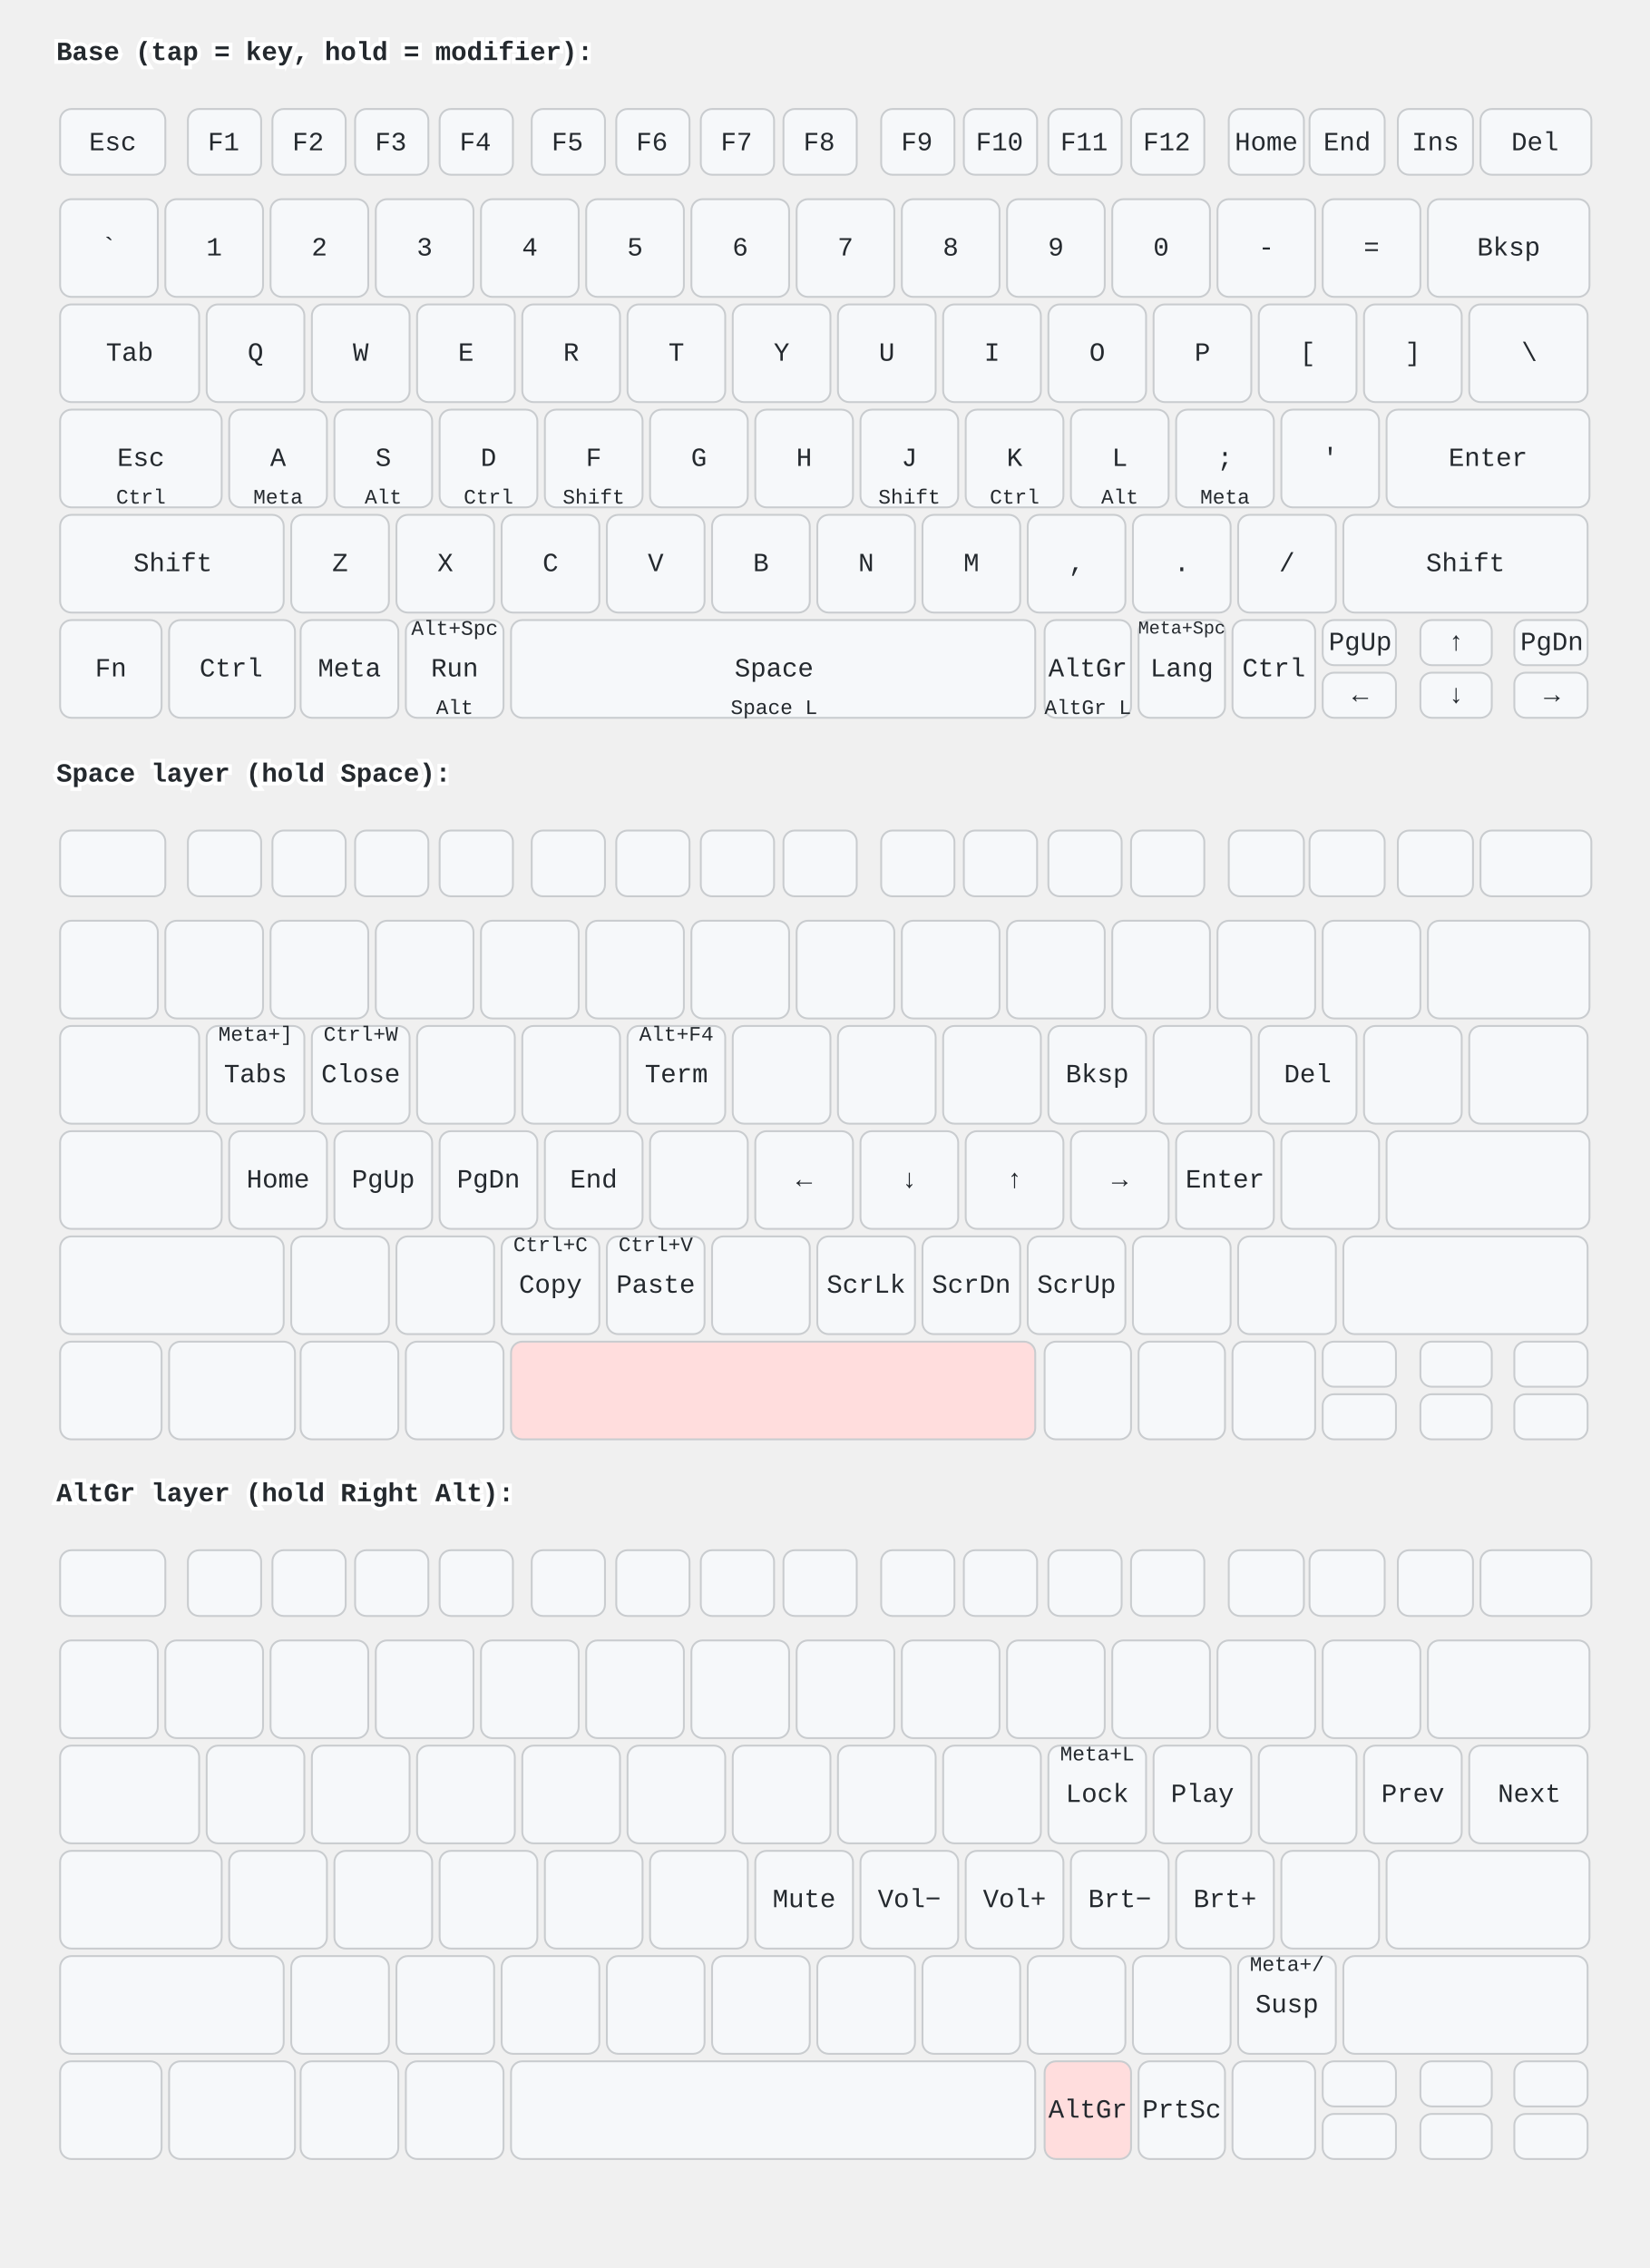
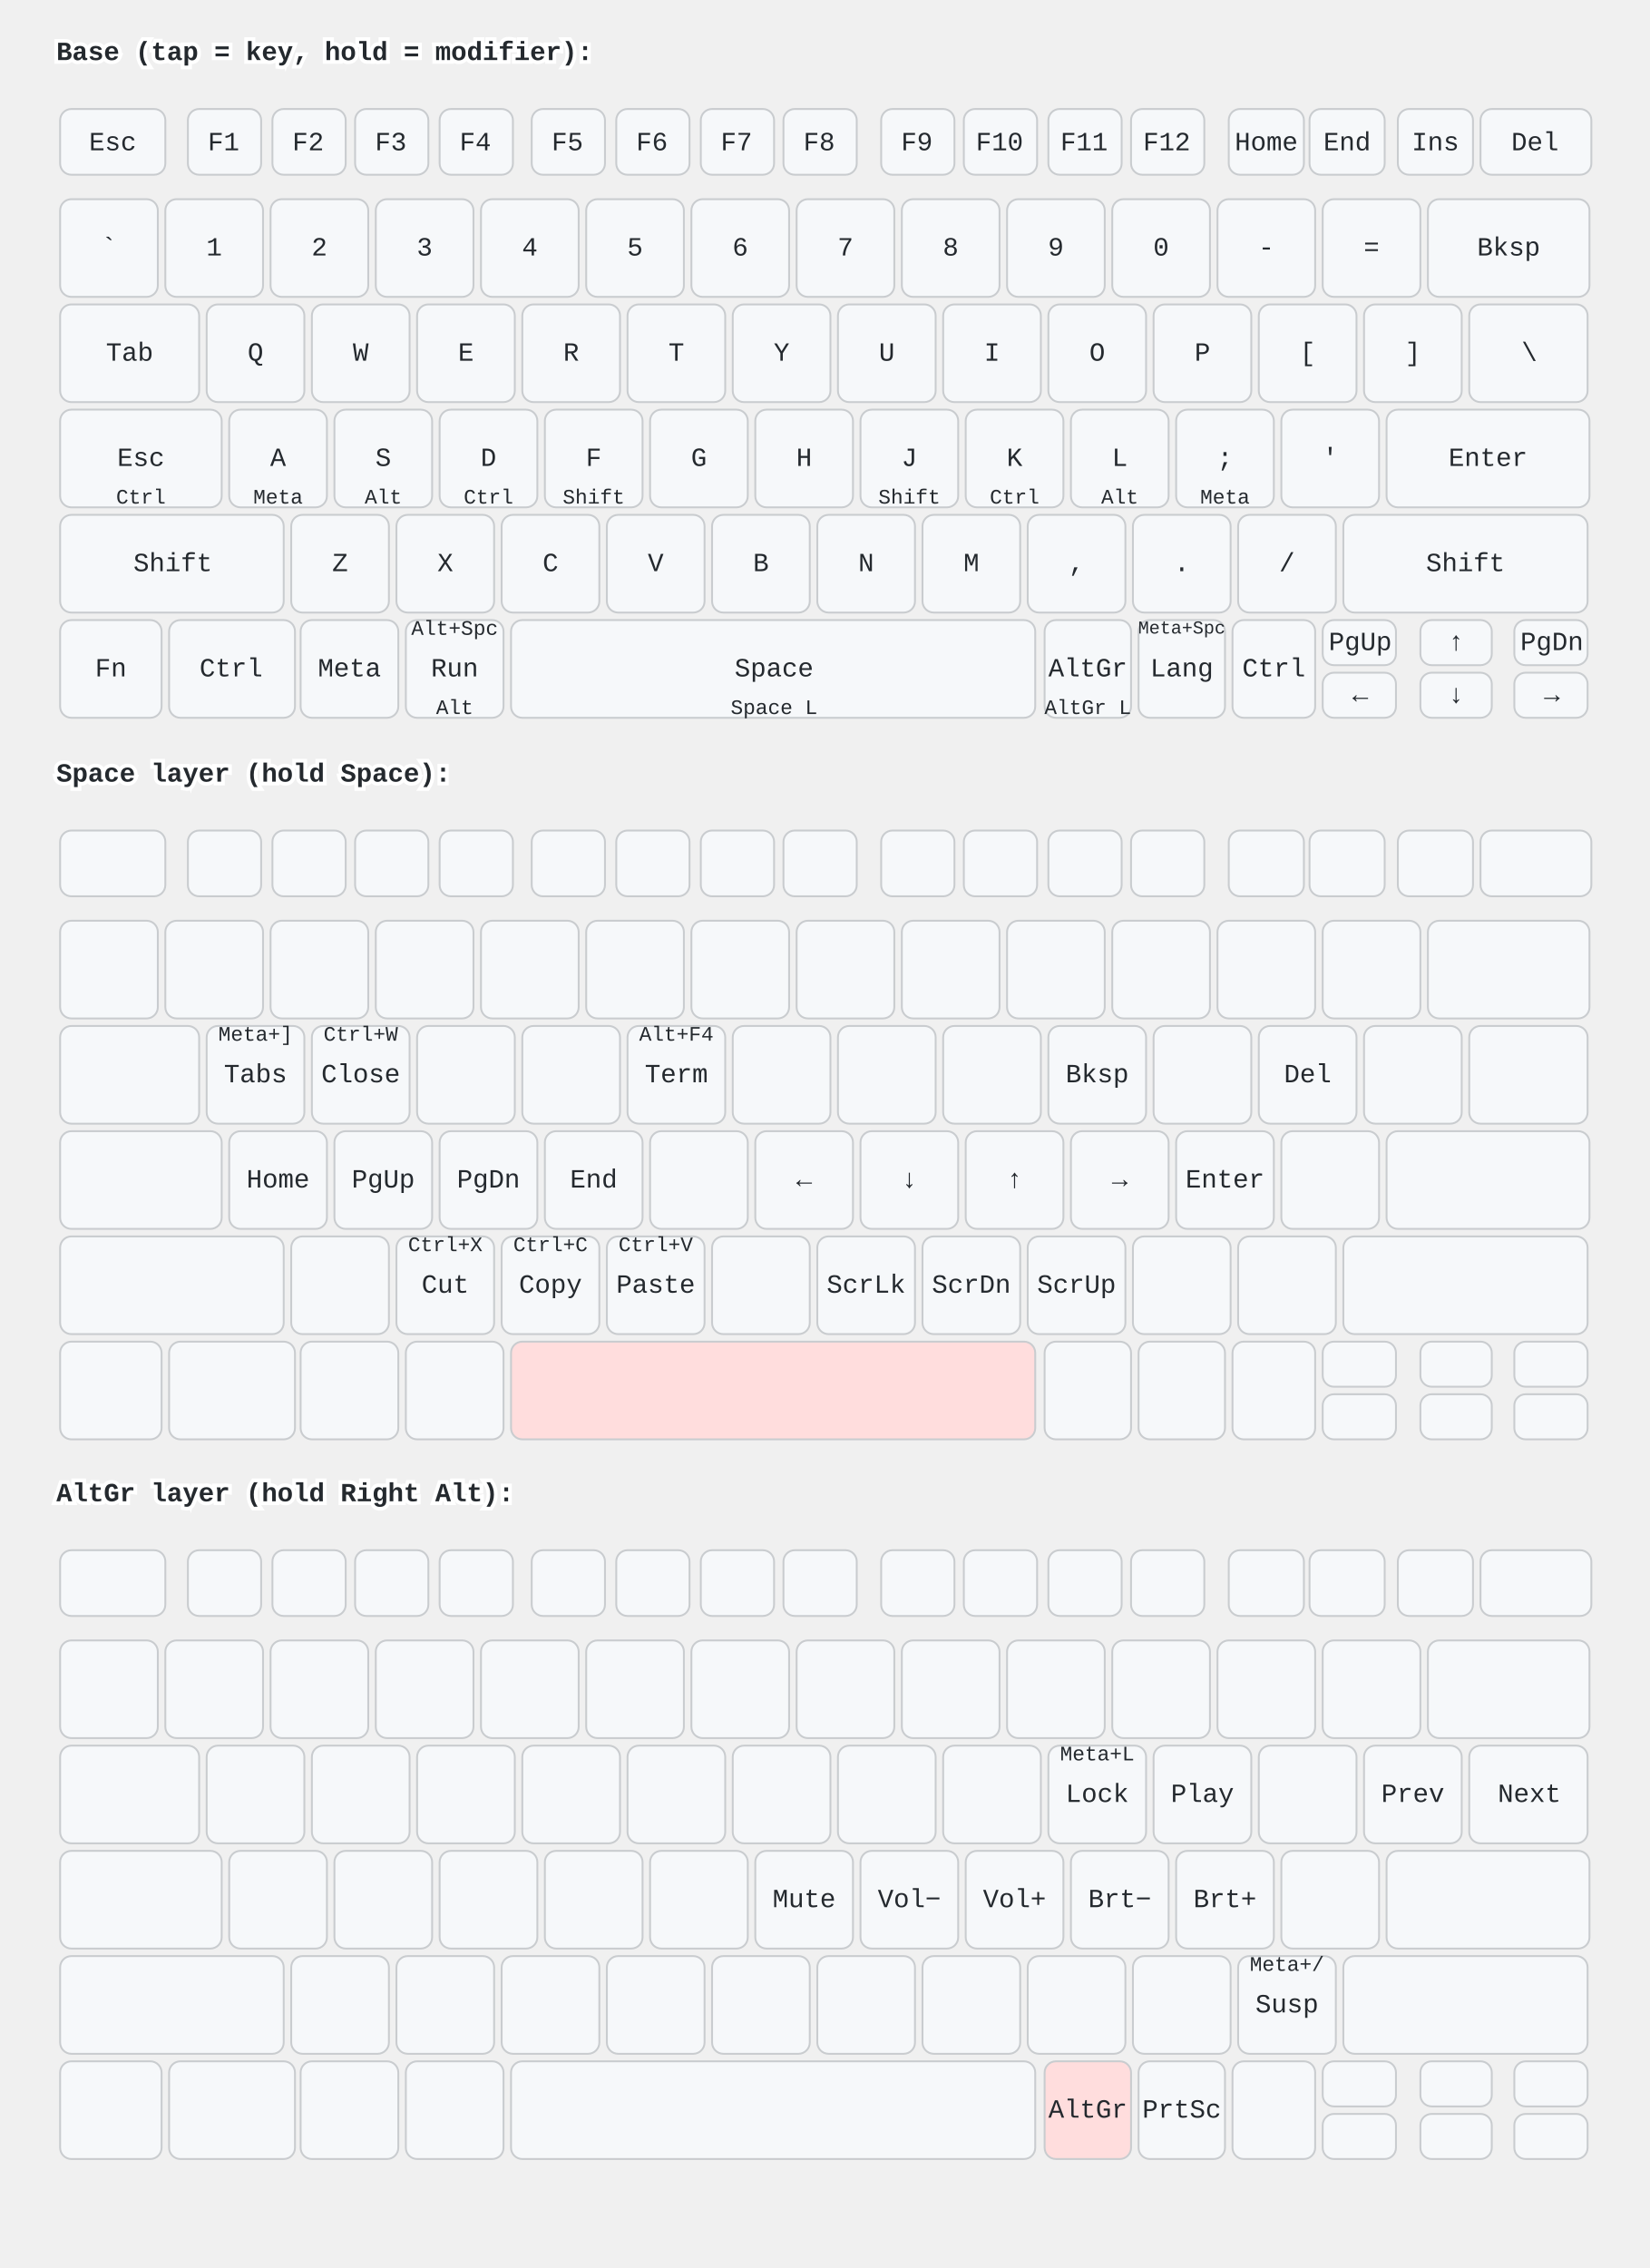
<svg xmlns="http://www.w3.org/2000/svg" width="878" height="1207" viewBox="0 0 878 1207" class="keymap">
  <style>/* inherit to force styles through use tags */
svg path {
    fill: inherit;
}

/* font and background color specifications */
svg.keymap {
    font-family: SFMono-Regular,Consolas,Liberation Mono,Menlo,monospace;
    font-size: 14px;
    font-kerning: normal;
    text-rendering: optimizeLegibility;
    fill: #24292e;
}

/* default key styling */
rect.key {
    fill: #f6f8fa;
}

rect.key, rect.combo {
    stroke: #c9cccf;
    stroke-width: 1;
}

/* default key side styling, only used is draw_key_sides is set */
rect.side {
    filter: brightness(90%);
}

/* color accent for combo boxes */
rect.combo, rect.combo-separate {
    fill: #cdf;
}

/* color accent for held keys */
rect.held, rect.combo.held {
    fill: #fdd;
}

/* color accent for ghost (optional) keys */
rect.ghost, rect.combo.ghost {
    stroke-dasharray: 4, 4;
    stroke-width: 2;
}

text {
    text-anchor: middle;
    dominant-baseline: middle;
}

/* styling for layer labels */
text.label {
    font-weight: bold;
    text-anchor: start;
    stroke: white;
    stroke-width: 4;
    paint-order: stroke;
}

/* styling for optional footer */
text.footer {
    text-anchor: end;
    dominant-baseline: auto;
    stroke: white;
    stroke-width: 4;
    paint-order: stroke;
}

/* styling for combo tap, and key non-tap label text */
text.combo, text.hold, text.shifted, text.left, text.right, text.tl, text.tr, text.bl, text.br {
    font-size: 11px;
}

text.hold, text.bl, text.br {
    text-anchor: middle;
    dominant-baseline: auto;
}

text.shifted, text.tl, text.tr {
    text-anchor: middle;
    dominant-baseline: hanging;
}

text.left, text.tl, text.bl {
    text-anchor: start;
}

text.right, text.tr, text.br {
    text-anchor: end;
}

text.layer-activator {
    text-decoration: underline;
}

/* styling for hold/shifted label text in combo box */
text.combo.hold, text.combo.shifted, text.combo.left, text.combo.right {
    font-size: 8px;
}

/* lighter symbol for transparent keys */
text.trans {
    fill: #7b7e81;
}

/* styling for combo dendrons */
path.combo {
    stroke-width: 1;
    stroke: gray;
    fill: none;
}

/* Start Tabler Icons Cleanup */
/* cannot use height/width with glyphs */
.icon-tabler &gt; path {
    fill: inherit;
    stroke: inherit;
    stroke-width: 2;
}
/* hide tabler's default box */
.icon-tabler &gt; path[stroke="none"][fill="none"] {
    visibility: hidden;
}
/* End Tabler Icons Cleanup */

@media (prefers-color-scheme: dark) {
svg.keymap { fill: #d1d6db; }
rect.key { fill: #3f4750; }
rect.key, rect.combo { stroke: #60666c; }
rect.combo, rect.combo-separate { fill: #1f3d7a; }
rect.held, rect.combo.held { fill: #854747; }
text.label, text.footer { stroke: black; }
text.trans { fill: #7e8184; }
path.combo { stroke: #7f7f7f; }

}</style>
  <g transform="translate(30, 0)" class="layer-Base (tap = key, hold = modifier)">
    <text x="0" y="28" class="label" id="Base-tap--key-hold--modifier">Base (tap = key, hold = modifier):</text>
    <g transform="translate(0, 56)">
      <g transform="translate(30, 20)" class="key keypos-0">
        <rect rx="6" ry="6" x="-28" y="-18" width="56" height="35" class="key" />
        <text x="0" y="0" class="key tap">Esc</text>
      </g>
      <g transform="translate(89, 20)" class="key keypos-1">
        <rect rx="6" ry="6" x="-19" y="-18" width="39" height="35" class="key" />
        <text x="0" y="0" class="key tap">F1</text>
      </g>
      <g transform="translate(134, 20)" class="key keypos-2">
        <rect rx="6" ry="6" x="-19" y="-18" width="39" height="35" class="key" />
        <text x="0" y="0" class="key tap">F2</text>
      </g>
      <g transform="translate(178, 20)" class="key keypos-3">
        <rect rx="6" ry="6" x="-19" y="-18" width="39" height="35" class="key" />
        <text x="0" y="0" class="key tap">F3</text>
      </g>
      <g transform="translate(223, 20)" class="key keypos-4">
        <rect rx="6" ry="6" x="-19" y="-18" width="39" height="35" class="key" />
        <text x="0" y="0" class="key tap">F4</text>
      </g>
      <g transform="translate(272, 20)" class="key keypos-5">
        <rect rx="6" ry="6" x="-19" y="-18" width="39" height="35" class="key" />
        <text x="0" y="0" class="key tap">F5</text>
      </g>
      <g transform="translate(317, 20)" class="key keypos-6">
        <rect rx="6" ry="6" x="-19" y="-18" width="39" height="35" class="key" />
        <text x="0" y="0" class="key tap">F6</text>
      </g>
      <g transform="translate(362, 20)" class="key keypos-7">
        <rect rx="6" ry="6" x="-19" y="-18" width="39" height="35" class="key" />
        <text x="0" y="0" class="key tap">F7</text>
      </g>
      <g transform="translate(406, 20)" class="key keypos-8">
        <rect rx="6" ry="6" x="-19" y="-18" width="39" height="35" class="key" />
        <text x="0" y="0" class="key tap">F8</text>
      </g>
      <g transform="translate(458, 20)" class="key keypos-9">
        <rect rx="6" ry="6" x="-19" y="-18" width="39" height="35" class="key" />
        <text x="0" y="0" class="key tap">F9</text>
      </g>
      <g transform="translate(502, 20)" class="key keypos-10">
        <rect rx="6" ry="6" x="-19" y="-18" width="39" height="35" class="key" />
        <text x="0" y="0" class="key tap">F10</text>
      </g>
      <g transform="translate(547, 20)" class="key keypos-11">
        <rect rx="6" ry="6" x="-19" y="-18" width="39" height="35" class="key" />
        <text x="0" y="0" class="key tap">F11</text>
      </g>
      <g transform="translate(591, 20)" class="key keypos-12">
        <rect rx="6" ry="6" x="-19" y="-18" width="39" height="35" class="key" />
        <text x="0" y="0" class="key tap">F12</text>
      </g>
      <g transform="translate(644, 20)" class="key keypos-13">
        <rect rx="6" ry="6" x="-20" y="-18" width="40" height="35" class="key" />
        <text x="0" y="0" class="key tap">Home</text>
      </g>
      <g transform="translate(687, 20)" class="key keypos-14">
        <rect rx="6" ry="6" x="-20" y="-18" width="40" height="35" class="key" />
        <text x="0" y="0" class="key tap">End</text>
      </g>
      <g transform="translate(734, 20)" class="key keypos-15">
        <rect rx="6" ry="6" x="-20" y="-18" width="40" height="35" class="key" />
        <text x="0" y="0" class="key tap">Ins</text>
      </g>
      <g transform="translate(787, 20)" class="key keypos-16">
        <rect rx="6" ry="6" x="-29" y="-18" width="59" height="35" class="key" />
        <text x="0" y="0" class="key tap">Del</text>
      </g>
      <g transform="translate(28, 76)" class="key keypos-17">
        <rect rx="6" ry="6" x="-26" y="-26" width="52" height="52" class="key" />
        <text x="0" y="0" class="key tap">`</text>
      </g>
      <g transform="translate(84, 76)" class="key keypos-18">
        <rect rx="6" ry="6" x="-26" y="-26" width="52" height="52" class="key" />
        <text x="0" y="0" class="key tap">1</text>
      </g>
      <g transform="translate(140, 76)" class="key keypos-19">
        <rect rx="6" ry="6" x="-26" y="-26" width="52" height="52" class="key" />
        <text x="0" y="0" class="key tap">2</text>
      </g>
      <g transform="translate(196, 76)" class="key keypos-20">
        <rect rx="6" ry="6" x="-26" y="-26" width="52" height="52" class="key" />
        <text x="0" y="0" class="key tap">3</text>
      </g>
      <g transform="translate(252, 76)" class="key keypos-21">
        <rect rx="6" ry="6" x="-26" y="-26" width="52" height="52" class="key" />
        <text x="0" y="0" class="key tap">4</text>
      </g>
      <g transform="translate(308, 76)" class="key keypos-22">
        <rect rx="6" ry="6" x="-26" y="-26" width="52" height="52" class="key" />
        <text x="0" y="0" class="key tap">5</text>
      </g>
      <g transform="translate(364, 76)" class="key keypos-23">
        <rect rx="6" ry="6" x="-26" y="-26" width="52" height="52" class="key" />
        <text x="0" y="0" class="key tap">6</text>
      </g>
      <g transform="translate(420, 76)" class="key keypos-24">
        <rect rx="6" ry="6" x="-26" y="-26" width="52" height="52" class="key" />
        <text x="0" y="0" class="key tap">7</text>
      </g>
      <g transform="translate(476, 76)" class="key keypos-25">
        <rect rx="6" ry="6" x="-26" y="-26" width="52" height="52" class="key" />
        <text x="0" y="0" class="key tap">8</text>
      </g>
      <g transform="translate(532, 76)" class="key keypos-26">
        <rect rx="6" ry="6" x="-26" y="-26" width="52" height="52" class="key" />
        <text x="0" y="0" class="key tap">9</text>
      </g>
      <g transform="translate(588, 76)" class="key keypos-27">
        <rect rx="6" ry="6" x="-26" y="-26" width="52" height="52" class="key" />
        <text x="0" y="0" class="key tap">0</text>
      </g>
      <g transform="translate(644, 76)" class="key keypos-28">
        <rect rx="6" ry="6" x="-26" y="-26" width="52" height="52" class="key" />
        <text x="0" y="0" class="key tap">-</text>
      </g>
      <g transform="translate(700, 76)" class="key keypos-29">
        <rect rx="6" ry="6" x="-26" y="-26" width="52" height="52" class="key" />
        <text x="0" y="0" class="key tap">=</text>
      </g>
      <g transform="translate(773, 76)" class="key keypos-30">
        <rect rx="6" ry="6" x="-43" y="-26" width="86" height="52" class="key" />
        <text x="0" y="0" class="key tap">Bksp</text>
      </g>
      <g transform="translate(39, 132)" class="key keypos-31">
        <rect rx="6" ry="6" x="-37" y="-26" width="74" height="52" class="key" />
        <text x="0" y="0" class="key tap">Tab</text>
      </g>
      <g transform="translate(106, 132)" class="key keypos-32">
        <rect rx="6" ry="6" x="-26" y="-26" width="52" height="52" class="key" />
        <text x="0" y="0" class="key tap">Q</text>
      </g>
      <g transform="translate(162, 132)" class="key keypos-33">
        <rect rx="6" ry="6" x="-26" y="-26" width="52" height="52" class="key" />
        <text x="0" y="0" class="key tap">W</text>
      </g>
      <g transform="translate(218, 132)" class="key keypos-34">
        <rect rx="6" ry="6" x="-26" y="-26" width="52" height="52" class="key" />
        <text x="0" y="0" class="key tap">E</text>
      </g>
      <g transform="translate(274, 132)" class="key keypos-35">
        <rect rx="6" ry="6" x="-26" y="-26" width="52" height="52" class="key" />
        <text x="0" y="0" class="key tap">R</text>
      </g>
      <g transform="translate(330, 132)" class="key keypos-36">
        <rect rx="6" ry="6" x="-26" y="-26" width="52" height="52" class="key" />
        <text x="0" y="0" class="key tap">T</text>
      </g>
      <g transform="translate(386, 132)" class="key keypos-37">
        <rect rx="6" ry="6" x="-26" y="-26" width="52" height="52" class="key" />
        <text x="0" y="0" class="key tap">Y</text>
      </g>
      <g transform="translate(442, 132)" class="key keypos-38">
        <rect rx="6" ry="6" x="-26" y="-26" width="52" height="52" class="key" />
        <text x="0" y="0" class="key tap">U</text>
      </g>
      <g transform="translate(498, 132)" class="key keypos-39">
        <rect rx="6" ry="6" x="-26" y="-26" width="52" height="52" class="key" />
        <text x="0" y="0" class="key tap">I</text>
      </g>
      <g transform="translate(554, 132)" class="key keypos-40">
        <rect rx="6" ry="6" x="-26" y="-26" width="52" height="52" class="key" />
        <text x="0" y="0" class="key tap">O</text>
      </g>
      <g transform="translate(610, 132)" class="key keypos-41">
        <rect rx="6" ry="6" x="-26" y="-26" width="52" height="52" class="key" />
        <text x="0" y="0" class="key tap">P</text>
      </g>
      <g transform="translate(666, 132)" class="key keypos-42">
        <rect rx="6" ry="6" x="-26" y="-26" width="52" height="52" class="key" />
        <text x="0" y="0" class="key tap">[</text>
      </g>
      <g transform="translate(722, 132)" class="key keypos-43">
        <rect rx="6" ry="6" x="-26" y="-26" width="52" height="52" class="key" />
        <text x="0" y="0" class="key tap">]</text>
      </g>
      <g transform="translate(784, 132)" class="key keypos-44">
        <rect rx="6" ry="6" x="-32" y="-26" width="63" height="52" class="key" />
        <text x="0" y="0" class="key tap">\</text>
      </g>
      <g transform="translate(45, 188)" class="key keypos-45">
        <rect rx="6" ry="6" x="-43" y="-26" width="86" height="52" class="key" />
        <text x="0" y="0" class="key tap">Esc</text>
        <text x="0" y="24" class="key hold">Ctrl</text>
      </g>
      <g transform="translate(118, 188)" class="key keypos-46">
        <rect rx="6" ry="6" x="-26" y="-26" width="52" height="52" class="key" />
        <text x="0" y="0" class="key tap">A</text>
        <text x="0" y="24" class="key hold">Meta</text>
      </g>
      <g transform="translate(174, 188)" class="key keypos-47">
        <rect rx="6" ry="6" x="-26" y="-26" width="52" height="52" class="key" />
        <text x="0" y="0" class="key tap">S</text>
        <text x="0" y="24" class="key hold">Alt</text>
      </g>
      <g transform="translate(230, 188)" class="key keypos-48">
        <rect rx="6" ry="6" x="-26" y="-26" width="52" height="52" class="key" />
        <text x="0" y="0" class="key tap">D</text>
        <text x="0" y="24" class="key hold">Ctrl</text>
      </g>
      <g transform="translate(286, 188)" class="key keypos-49">
        <rect rx="6" ry="6" x="-26" y="-26" width="52" height="52" class="key" />
        <text x="0" y="0" class="key tap">F</text>
        <text x="0" y="24" class="key hold">Shift</text>
      </g>
      <g transform="translate(342, 188)" class="key keypos-50">
        <rect rx="6" ry="6" x="-26" y="-26" width="52" height="52" class="key" />
        <text x="0" y="0" class="key tap">G</text>
      </g>
      <g transform="translate(398, 188)" class="key keypos-51">
        <rect rx="6" ry="6" x="-26" y="-26" width="52" height="52" class="key" />
        <text x="0" y="0" class="key tap">H</text>
      </g>
      <g transform="translate(454, 188)" class="key keypos-52">
        <rect rx="6" ry="6" x="-26" y="-26" width="52" height="52" class="key" />
        <text x="0" y="0" class="key tap">J</text>
        <text x="0" y="24" class="key hold">Shift</text>
      </g>
      <g transform="translate(510, 188)" class="key keypos-53">
        <rect rx="6" ry="6" x="-26" y="-26" width="52" height="52" class="key" />
        <text x="0" y="0" class="key tap">K</text>
        <text x="0" y="24" class="key hold">Ctrl</text>
      </g>
      <g transform="translate(566, 188)" class="key keypos-54">
        <rect rx="6" ry="6" x="-26" y="-26" width="52" height="52" class="key" />
        <text x="0" y="0" class="key tap">L</text>
        <text x="0" y="24" class="key hold">Alt</text>
      </g>
      <g transform="translate(622, 188)" class="key keypos-55">
        <rect rx="6" ry="6" x="-26" y="-26" width="52" height="52" class="key" />
        <text x="0" y="0" class="key tap">;</text>
        <text x="0" y="24" class="key hold">Meta</text>
      </g>
      <g transform="translate(678, 188)" class="key keypos-56">
        <rect rx="6" ry="6" x="-26" y="-26" width="52" height="52" class="key" />
        <text x="0" y="0" class="key tap">'</text>
      </g>
      <g transform="translate(762, 188)" class="key keypos-57">
        <rect rx="6" ry="6" x="-54" y="-26" width="108" height="52" class="key" />
        <text x="0" y="0" class="key tap">Enter</text>
      </g>
      <g transform="translate(62, 244)" class="key keypos-58">
        <rect rx="6" ry="6" x="-60" y="-26" width="119" height="52" class="key" />
        <text x="0" y="0" class="key tap">Shift</text>
      </g>
      <g transform="translate(151, 244)" class="key keypos-59">
        <rect rx="6" ry="6" x="-26" y="-26" width="52" height="52" class="key" />
        <text x="0" y="0" class="key tap">Z</text>
      </g>
      <g transform="translate(207, 244)" class="key keypos-60">
        <rect rx="6" ry="6" x="-26" y="-26" width="52" height="52" class="key" />
        <text x="0" y="0" class="key tap">X</text>
      </g>
      <g transform="translate(263, 244)" class="key keypos-61">
        <rect rx="6" ry="6" x="-26" y="-26" width="52" height="52" class="key" />
        <text x="0" y="0" class="key tap">C</text>
      </g>
      <g transform="translate(319, 244)" class="key keypos-62">
        <rect rx="6" ry="6" x="-26" y="-26" width="52" height="52" class="key" />
        <text x="0" y="0" class="key tap">V</text>
      </g>
      <g transform="translate(375, 244)" class="key keypos-63">
        <rect rx="6" ry="6" x="-26" y="-26" width="52" height="52" class="key" />
        <text x="0" y="0" class="key tap">B</text>
      </g>
      <g transform="translate(431, 244)" class="key keypos-64">
        <rect rx="6" ry="6" x="-26" y="-26" width="52" height="52" class="key" />
        <text x="0" y="0" class="key tap">N</text>
      </g>
      <g transform="translate(487, 244)" class="key keypos-65">
        <rect rx="6" ry="6" x="-26" y="-26" width="52" height="52" class="key" />
        <text x="0" y="0" class="key tap">M</text>
      </g>
      <g transform="translate(543, 244)" class="key keypos-66">
        <rect rx="6" ry="6" x="-26" y="-26" width="52" height="52" class="key" />
        <text x="0" y="0" class="key tap">,</text>
      </g>
      <g transform="translate(599, 244)" class="key keypos-67">
        <rect rx="6" ry="6" x="-26" y="-26" width="52" height="52" class="key" />
        <text x="0" y="0" class="key tap">.</text>
      </g>
      <g transform="translate(655, 244)" class="key keypos-68">
        <rect rx="6" ry="6" x="-26" y="-26" width="52" height="52" class="key" />
        <text x="0" y="0" class="key tap">/</text>
      </g>
      <g transform="translate(750, 244)" class="key keypos-69">
        <rect rx="6" ry="6" x="-65" y="-26" width="130" height="52" class="key" />
        <text x="0" y="0" class="key tap">Shift</text>
      </g>
      <g transform="translate(29, 300)" class="key keypos-70">
        <rect rx="6" ry="6" x="-27" y="-26" width="54" height="52" class="key" />
        <text x="0" y="0" class="key tap">Fn</text>
      </g>
      <g transform="translate(93, 300)" class="key keypos-71">
        <rect rx="6" ry="6" x="-33" y="-26" width="67" height="52" class="key" />
        <text x="0" y="0" class="key tap">Ctrl</text>
      </g>
      <g transform="translate(156, 300)" class="key keypos-72">
        <rect rx="6" ry="6" x="-26" y="-26" width="52" height="52" class="key" />
        <text x="0" y="0" class="key tap">Meta</text>
      </g>
      <g transform="translate(212, 300)" class="key keypos-73">
        <rect rx="6" ry="6" x="-26" y="-26" width="52" height="52" class="key" />
        <text x="0" y="0" class="key tap">Run</text>
        <text x="0" y="24" class="key hold">Alt</text>
        <text x="0" y="-24" class="key shifted">Alt+Spc</text>
      </g>
      <g transform="translate(382, 300)" class="key keypos-74">
        <rect rx="6" ry="6" x="-140" y="-26" width="279" height="52" class="key" />
        <text x="0" y="0" class="key tap">Space</text>
        <text x="0" y="24" class="key hold">Space L</text>
      </g>
      <g transform="translate(549, 300)" class="key keypos-75">
        <rect rx="6" ry="6" x="-23" y="-26" width="46" height="52" class="key" />
        <text x="0" y="0" class="key tap">AltGr</text>
        <text x="0" y="24" class="key hold">AltGr L</text>
      </g>
      <g transform="translate(599, 300)" class="key keypos-76">
        <rect rx="6" ry="6" x="-23" y="-26" width="46" height="52" class="key" />
        <text x="0" y="0" class="key tap">Lang</text>
        <text x="0" y="-24" class="key shifted">
          <tspan style="font-size: 88%">Meta+Spc</tspan>
        </text>
      </g>
      <g transform="translate(648, 300)" class="key keypos-77">
        <rect rx="6" ry="6" x="-22" y="-26" width="44" height="52" class="key" />
        <text x="0" y="0" class="key tap">Ctrl</text>
      </g>
      <g transform="translate(694, 286)" class="key keypos-78">
        <rect rx="6" ry="6" x="-20" y="-12" width="39" height="24" class="key" />
        <text x="0" y="0" class="key tap">PgUp</text>
      </g>
      <g transform="translate(745, 286)" class="key keypos-79">
        <rect rx="6" ry="6" x="-19" y="-12" width="38" height="24" class="key" />
        <text x="0" y="0" class="key tap">↑</text>
      </g>
      <g transform="translate(796, 286)" class="key keypos-80">
        <rect rx="6" ry="6" x="-20" y="-12" width="39" height="24" class="key" />
        <text x="0" y="0" class="key tap">PgDn</text>
      </g>
      <g transform="translate(694, 314)" class="key keypos-81">
        <rect rx="6" ry="6" x="-20" y="-12" width="39" height="24" class="key" />
        <text x="0" y="0" class="key tap">←</text>
      </g>
      <g transform="translate(745, 314)" class="key keypos-82">
        <rect rx="6" ry="6" x="-19" y="-12" width="38" height="24" class="key" />
        <text x="0" y="0" class="key tap">↓</text>
      </g>
      <g transform="translate(796, 314)" class="key keypos-83">
        <rect rx="6" ry="6" x="-20" y="-12" width="39" height="24" class="key" />
        <text x="0" y="0" class="key tap">→</text>
      </g>
    </g>
  </g>
  <g transform="translate(30, 384)" class="layer-Space layer (hold Space)">
    <text x="0" y="28" class="label" id="Space-layer-hold-Space">Space layer (hold Space):</text>
    <g transform="translate(0, 56)">
      <g transform="translate(30, 20)" class="key keypos-0">
        <rect rx="6" ry="6" x="-28" y="-18" width="56" height="35" class="key" />
      </g>
      <g transform="translate(89, 20)" class="key keypos-1">
        <rect rx="6" ry="6" x="-19" y="-18" width="39" height="35" class="key" />
      </g>
      <g transform="translate(134, 20)" class="key keypos-2">
        <rect rx="6" ry="6" x="-19" y="-18" width="39" height="35" class="key" />
      </g>
      <g transform="translate(178, 20)" class="key keypos-3">
        <rect rx="6" ry="6" x="-19" y="-18" width="39" height="35" class="key" />
      </g>
      <g transform="translate(223, 20)" class="key keypos-4">
        <rect rx="6" ry="6" x="-19" y="-18" width="39" height="35" class="key" />
      </g>
      <g transform="translate(272, 20)" class="key keypos-5">
        <rect rx="6" ry="6" x="-19" y="-18" width="39" height="35" class="key" />
      </g>
      <g transform="translate(317, 20)" class="key keypos-6">
        <rect rx="6" ry="6" x="-19" y="-18" width="39" height="35" class="key" />
      </g>
      <g transform="translate(362, 20)" class="key keypos-7">
        <rect rx="6" ry="6" x="-19" y="-18" width="39" height="35" class="key" />
      </g>
      <g transform="translate(406, 20)" class="key keypos-8">
        <rect rx="6" ry="6" x="-19" y="-18" width="39" height="35" class="key" />
      </g>
      <g transform="translate(458, 20)" class="key keypos-9">
        <rect rx="6" ry="6" x="-19" y="-18" width="39" height="35" class="key" />
      </g>
      <g transform="translate(502, 20)" class="key keypos-10">
        <rect rx="6" ry="6" x="-19" y="-18" width="39" height="35" class="key" />
      </g>
      <g transform="translate(547, 20)" class="key keypos-11">
        <rect rx="6" ry="6" x="-19" y="-18" width="39" height="35" class="key" />
      </g>
      <g transform="translate(591, 20)" class="key keypos-12">
        <rect rx="6" ry="6" x="-19" y="-18" width="39" height="35" class="key" />
      </g>
      <g transform="translate(644, 20)" class="key keypos-13">
        <rect rx="6" ry="6" x="-20" y="-18" width="40" height="35" class="key" />
      </g>
      <g transform="translate(687, 20)" class="key keypos-14">
        <rect rx="6" ry="6" x="-20" y="-18" width="40" height="35" class="key" />
      </g>
      <g transform="translate(734, 20)" class="key keypos-15">
        <rect rx="6" ry="6" x="-20" y="-18" width="40" height="35" class="key" />
      </g>
      <g transform="translate(787, 20)" class="key keypos-16">
        <rect rx="6" ry="6" x="-29" y="-18" width="59" height="35" class="key" />
      </g>
      <g transform="translate(28, 76)" class="key keypos-17">
        <rect rx="6" ry="6" x="-26" y="-26" width="52" height="52" class="key" />
      </g>
      <g transform="translate(84, 76)" class="key keypos-18">
        <rect rx="6" ry="6" x="-26" y="-26" width="52" height="52" class="key" />
      </g>
      <g transform="translate(140, 76)" class="key keypos-19">
        <rect rx="6" ry="6" x="-26" y="-26" width="52" height="52" class="key" />
      </g>
      <g transform="translate(196, 76)" class="key keypos-20">
        <rect rx="6" ry="6" x="-26" y="-26" width="52" height="52" class="key" />
      </g>
      <g transform="translate(252, 76)" class="key keypos-21">
        <rect rx="6" ry="6" x="-26" y="-26" width="52" height="52" class="key" />
      </g>
      <g transform="translate(308, 76)" class="key keypos-22">
        <rect rx="6" ry="6" x="-26" y="-26" width="52" height="52" class="key" />
      </g>
      <g transform="translate(364, 76)" class="key keypos-23">
        <rect rx="6" ry="6" x="-26" y="-26" width="52" height="52" class="key" />
      </g>
      <g transform="translate(420, 76)" class="key keypos-24">
        <rect rx="6" ry="6" x="-26" y="-26" width="52" height="52" class="key" />
      </g>
      <g transform="translate(476, 76)" class="key keypos-25">
        <rect rx="6" ry="6" x="-26" y="-26" width="52" height="52" class="key" />
      </g>
      <g transform="translate(532, 76)" class="key keypos-26">
        <rect rx="6" ry="6" x="-26" y="-26" width="52" height="52" class="key" />
      </g>
      <g transform="translate(588, 76)" class="key keypos-27">
        <rect rx="6" ry="6" x="-26" y="-26" width="52" height="52" class="key" />
      </g>
      <g transform="translate(644, 76)" class="key keypos-28">
        <rect rx="6" ry="6" x="-26" y="-26" width="52" height="52" class="key" />
      </g>
      <g transform="translate(700, 76)" class="key keypos-29">
        <rect rx="6" ry="6" x="-26" y="-26" width="52" height="52" class="key" />
      </g>
      <g transform="translate(773, 76)" class="key keypos-30">
        <rect rx="6" ry="6" x="-43" y="-26" width="86" height="52" class="key" />
      </g>
      <g transform="translate(39, 132)" class="key keypos-31">
        <rect rx="6" ry="6" x="-37" y="-26" width="74" height="52" class="key" />
      </g>
      <g transform="translate(106, 132)" class="key keypos-32">
        <rect rx="6" ry="6" x="-26" y="-26" width="52" height="52" class="key" />
        <text x="0" y="0" class="key tap">Tabs</text>
        <text x="0" y="-24" class="key shifted">Meta+]</text>
      </g>
      <g transform="translate(162, 132)" class="key keypos-33">
        <rect rx="6" ry="6" x="-26" y="-26" width="52" height="52" class="key" />
        <text x="0" y="0" class="key tap">Close</text>
        <text x="0" y="-24" class="key shifted">Ctrl+W</text>
      </g>
      <g transform="translate(218, 132)" class="key keypos-34">
        <rect rx="6" ry="6" x="-26" y="-26" width="52" height="52" class="key" />
      </g>
      <g transform="translate(274, 132)" class="key keypos-35">
        <rect rx="6" ry="6" x="-26" y="-26" width="52" height="52" class="key" />
      </g>
      <g transform="translate(330, 132)" class="key keypos-36">
        <rect rx="6" ry="6" x="-26" y="-26" width="52" height="52" class="key" />
        <text x="0" y="0" class="key tap">Term</text>
        <text x="0" y="-24" class="key shifted">Alt+F4</text>
      </g>
      <g transform="translate(386, 132)" class="key keypos-37">
        <rect rx="6" ry="6" x="-26" y="-26" width="52" height="52" class="key" />
      </g>
      <g transform="translate(442, 132)" class="key keypos-38">
        <rect rx="6" ry="6" x="-26" y="-26" width="52" height="52" class="key" />
      </g>
      <g transform="translate(498, 132)" class="key keypos-39">
        <rect rx="6" ry="6" x="-26" y="-26" width="52" height="52" class="key" />
      </g>
      <g transform="translate(554, 132)" class="key keypos-40">
        <rect rx="6" ry="6" x="-26" y="-26" width="52" height="52" class="key" />
        <text x="0" y="0" class="key tap">Bksp</text>
      </g>
      <g transform="translate(610, 132)" class="key keypos-41">
        <rect rx="6" ry="6" x="-26" y="-26" width="52" height="52" class="key" />
      </g>
      <g transform="translate(666, 132)" class="key keypos-42">
        <rect rx="6" ry="6" x="-26" y="-26" width="52" height="52" class="key" />
        <text x="0" y="0" class="key tap">Del</text>
      </g>
      <g transform="translate(722, 132)" class="key keypos-43">
        <rect rx="6" ry="6" x="-26" y="-26" width="52" height="52" class="key" />
      </g>
      <g transform="translate(784, 132)" class="key keypos-44">
        <rect rx="6" ry="6" x="-32" y="-26" width="63" height="52" class="key" />
      </g>
      <g transform="translate(45, 188)" class="key keypos-45">
        <rect rx="6" ry="6" x="-43" y="-26" width="86" height="52" class="key" />
      </g>
      <g transform="translate(118, 188)" class="key keypos-46">
        <rect rx="6" ry="6" x="-26" y="-26" width="52" height="52" class="key" />
        <text x="0" y="0" class="key tap">Home</text>
      </g>
      <g transform="translate(174, 188)" class="key keypos-47">
        <rect rx="6" ry="6" x="-26" y="-26" width="52" height="52" class="key" />
        <text x="0" y="0" class="key tap">PgUp</text>
      </g>
      <g transform="translate(230, 188)" class="key keypos-48">
        <rect rx="6" ry="6" x="-26" y="-26" width="52" height="52" class="key" />
        <text x="0" y="0" class="key tap">PgDn</text>
      </g>
      <g transform="translate(286, 188)" class="key keypos-49">
        <rect rx="6" ry="6" x="-26" y="-26" width="52" height="52" class="key" />
        <text x="0" y="0" class="key tap">End</text>
      </g>
      <g transform="translate(342, 188)" class="key keypos-50">
        <rect rx="6" ry="6" x="-26" y="-26" width="52" height="52" class="key" />
      </g>
      <g transform="translate(398, 188)" class="key keypos-51">
        <rect rx="6" ry="6" x="-26" y="-26" width="52" height="52" class="key" />
        <text x="0" y="0" class="key tap">←</text>
      </g>
      <g transform="translate(454, 188)" class="key keypos-52">
        <rect rx="6" ry="6" x="-26" y="-26" width="52" height="52" class="key" />
        <text x="0" y="0" class="key tap">↓</text>
      </g>
      <g transform="translate(510, 188)" class="key keypos-53">
        <rect rx="6" ry="6" x="-26" y="-26" width="52" height="52" class="key" />
        <text x="0" y="0" class="key tap">↑</text>
      </g>
      <g transform="translate(566, 188)" class="key keypos-54">
        <rect rx="6" ry="6" x="-26" y="-26" width="52" height="52" class="key" />
        <text x="0" y="0" class="key tap">→</text>
      </g>
      <g transform="translate(622, 188)" class="key keypos-55">
        <rect rx="6" ry="6" x="-26" y="-26" width="52" height="52" class="key" />
        <text x="0" y="0" class="key tap">Enter</text>
      </g>
      <g transform="translate(678, 188)" class="key keypos-56">
        <rect rx="6" ry="6" x="-26" y="-26" width="52" height="52" class="key" />
      </g>
      <g transform="translate(762, 188)" class="key keypos-57">
        <rect rx="6" ry="6" x="-54" y="-26" width="108" height="52" class="key" />
      </g>
      <g transform="translate(62, 244)" class="key keypos-58">
        <rect rx="6" ry="6" x="-60" y="-26" width="119" height="52" class="key" />
      </g>
      <g transform="translate(151, 244)" class="key keypos-59">
        <rect rx="6" ry="6" x="-26" y="-26" width="52" height="52" class="key" />
      </g>
      <g transform="translate(207, 244)" class="key keypos-60">
        <rect rx="6" ry="6" x="-26" y="-26" width="52" height="52" class="key" />
+         <text x="0" y="0" class="key tap">Cut</text>
+         <text x="0" y="-24" class="key shifted">Ctrl+X</text>
      </g>
      <g transform="translate(263, 244)" class="key keypos-61">
        <rect rx="6" ry="6" x="-26" y="-26" width="52" height="52" class="key" />
        <text x="0" y="0" class="key tap">Copy</text>
        <text x="0" y="-24" class="key shifted">Ctrl+C</text>
      </g>
      <g transform="translate(319, 244)" class="key keypos-62">
        <rect rx="6" ry="6" x="-26" y="-26" width="52" height="52" class="key" />
        <text x="0" y="0" class="key tap">Paste</text>
        <text x="0" y="-24" class="key shifted">Ctrl+V</text>
      </g>
      <g transform="translate(375, 244)" class="key keypos-63">
        <rect rx="6" ry="6" x="-26" y="-26" width="52" height="52" class="key" />
      </g>
      <g transform="translate(431, 244)" class="key keypos-64">
        <rect rx="6" ry="6" x="-26" y="-26" width="52" height="52" class="key" />
        <text x="0" y="0" class="key tap">ScrLk</text>
      </g>
      <g transform="translate(487, 244)" class="key keypos-65">
        <rect rx="6" ry="6" x="-26" y="-26" width="52" height="52" class="key" />
        <text x="0" y="0" class="key tap">ScrDn</text>
      </g>
      <g transform="translate(543, 244)" class="key keypos-66">
        <rect rx="6" ry="6" x="-26" y="-26" width="52" height="52" class="key" />
        <text x="0" y="0" class="key tap">ScrUp</text>
      </g>
      <g transform="translate(599, 244)" class="key keypos-67">
        <rect rx="6" ry="6" x="-26" y="-26" width="52" height="52" class="key" />
      </g>
      <g transform="translate(655, 244)" class="key keypos-68">
        <rect rx="6" ry="6" x="-26" y="-26" width="52" height="52" class="key" />
      </g>
      <g transform="translate(750, 244)" class="key keypos-69">
        <rect rx="6" ry="6" x="-65" y="-26" width="130" height="52" class="key" />
      </g>
      <g transform="translate(29, 300)" class="key keypos-70">
        <rect rx="6" ry="6" x="-27" y="-26" width="54" height="52" class="key" />
      </g>
      <g transform="translate(93, 300)" class="key keypos-71">
        <rect rx="6" ry="6" x="-33" y="-26" width="67" height="52" class="key" />
      </g>
      <g transform="translate(156, 300)" class="key keypos-72">
        <rect rx="6" ry="6" x="-26" y="-26" width="52" height="52" class="key" />
      </g>
      <g transform="translate(212, 300)" class="key keypos-73">
        <rect rx="6" ry="6" x="-26" y="-26" width="52" height="52" class="key" />
      </g>
      <g transform="translate(382, 300)" class="key held keypos-74">
        <rect rx="6" ry="6" x="-140" y="-26" width="279" height="52" class="key held" />
      </g>
      <g transform="translate(549, 300)" class="key keypos-75">
        <rect rx="6" ry="6" x="-23" y="-26" width="46" height="52" class="key" />
      </g>
      <g transform="translate(599, 300)" class="key keypos-76">
        <rect rx="6" ry="6" x="-23" y="-26" width="46" height="52" class="key" />
      </g>
      <g transform="translate(648, 300)" class="key keypos-77">
        <rect rx="6" ry="6" x="-22" y="-26" width="44" height="52" class="key" />
      </g>
      <g transform="translate(694, 286)" class="key keypos-78">
        <rect rx="6" ry="6" x="-20" y="-12" width="39" height="24" class="key" />
      </g>
      <g transform="translate(745, 286)" class="key keypos-79">
        <rect rx="6" ry="6" x="-19" y="-12" width="38" height="24" class="key" />
      </g>
      <g transform="translate(796, 286)" class="key keypos-80">
        <rect rx="6" ry="6" x="-20" y="-12" width="39" height="24" class="key" />
      </g>
      <g transform="translate(694, 314)" class="key keypos-81">
        <rect rx="6" ry="6" x="-20" y="-12" width="39" height="24" class="key" />
      </g>
      <g transform="translate(745, 314)" class="key keypos-82">
        <rect rx="6" ry="6" x="-19" y="-12" width="38" height="24" class="key" />
      </g>
      <g transform="translate(796, 314)" class="key keypos-83">
        <rect rx="6" ry="6" x="-20" y="-12" width="39" height="24" class="key" />
      </g>
    </g>
  </g>
  <g transform="translate(30, 767)" class="layer-AltGr layer (hold Right Alt)">
    <text x="0" y="28" class="label" id="AltGr-layer-hold-Right-Alt">AltGr layer (hold Right Alt):</text>
    <g transform="translate(0, 56)">
      <g transform="translate(30, 20)" class="key keypos-0">
        <rect rx="6" ry="6" x="-28" y="-18" width="56" height="35" class="key" />
      </g>
      <g transform="translate(89, 20)" class="key keypos-1">
        <rect rx="6" ry="6" x="-19" y="-18" width="39" height="35" class="key" />
      </g>
      <g transform="translate(134, 20)" class="key keypos-2">
        <rect rx="6" ry="6" x="-19" y="-18" width="39" height="35" class="key" />
      </g>
      <g transform="translate(178, 20)" class="key keypos-3">
        <rect rx="6" ry="6" x="-19" y="-18" width="39" height="35" class="key" />
      </g>
      <g transform="translate(223, 20)" class="key keypos-4">
        <rect rx="6" ry="6" x="-19" y="-18" width="39" height="35" class="key" />
      </g>
      <g transform="translate(272, 20)" class="key keypos-5">
        <rect rx="6" ry="6" x="-19" y="-18" width="39" height="35" class="key" />
      </g>
      <g transform="translate(317, 20)" class="key keypos-6">
        <rect rx="6" ry="6" x="-19" y="-18" width="39" height="35" class="key" />
      </g>
      <g transform="translate(362, 20)" class="key keypos-7">
        <rect rx="6" ry="6" x="-19" y="-18" width="39" height="35" class="key" />
      </g>
      <g transform="translate(406, 20)" class="key keypos-8">
        <rect rx="6" ry="6" x="-19" y="-18" width="39" height="35" class="key" />
      </g>
      <g transform="translate(458, 20)" class="key keypos-9">
        <rect rx="6" ry="6" x="-19" y="-18" width="39" height="35" class="key" />
      </g>
      <g transform="translate(502, 20)" class="key keypos-10">
        <rect rx="6" ry="6" x="-19" y="-18" width="39" height="35" class="key" />
      </g>
      <g transform="translate(547, 20)" class="key keypos-11">
        <rect rx="6" ry="6" x="-19" y="-18" width="39" height="35" class="key" />
      </g>
      <g transform="translate(591, 20)" class="key keypos-12">
        <rect rx="6" ry="6" x="-19" y="-18" width="39" height="35" class="key" />
      </g>
      <g transform="translate(644, 20)" class="key keypos-13">
        <rect rx="6" ry="6" x="-20" y="-18" width="40" height="35" class="key" />
      </g>
      <g transform="translate(687, 20)" class="key keypos-14">
        <rect rx="6" ry="6" x="-20" y="-18" width="40" height="35" class="key" />
      </g>
      <g transform="translate(734, 20)" class="key keypos-15">
        <rect rx="6" ry="6" x="-20" y="-18" width="40" height="35" class="key" />
      </g>
      <g transform="translate(787, 20)" class="key keypos-16">
        <rect rx="6" ry="6" x="-29" y="-18" width="59" height="35" class="key" />
      </g>
      <g transform="translate(28, 76)" class="key keypos-17">
        <rect rx="6" ry="6" x="-26" y="-26" width="52" height="52" class="key" />
      </g>
      <g transform="translate(84, 76)" class="key keypos-18">
        <rect rx="6" ry="6" x="-26" y="-26" width="52" height="52" class="key" />
      </g>
      <g transform="translate(140, 76)" class="key keypos-19">
        <rect rx="6" ry="6" x="-26" y="-26" width="52" height="52" class="key" />
      </g>
      <g transform="translate(196, 76)" class="key keypos-20">
        <rect rx="6" ry="6" x="-26" y="-26" width="52" height="52" class="key" />
      </g>
      <g transform="translate(252, 76)" class="key keypos-21">
        <rect rx="6" ry="6" x="-26" y="-26" width="52" height="52" class="key" />
      </g>
      <g transform="translate(308, 76)" class="key keypos-22">
        <rect rx="6" ry="6" x="-26" y="-26" width="52" height="52" class="key" />
      </g>
      <g transform="translate(364, 76)" class="key keypos-23">
        <rect rx="6" ry="6" x="-26" y="-26" width="52" height="52" class="key" />
      </g>
      <g transform="translate(420, 76)" class="key keypos-24">
        <rect rx="6" ry="6" x="-26" y="-26" width="52" height="52" class="key" />
      </g>
      <g transform="translate(476, 76)" class="key keypos-25">
        <rect rx="6" ry="6" x="-26" y="-26" width="52" height="52" class="key" />
      </g>
      <g transform="translate(532, 76)" class="key keypos-26">
        <rect rx="6" ry="6" x="-26" y="-26" width="52" height="52" class="key" />
      </g>
      <g transform="translate(588, 76)" class="key keypos-27">
        <rect rx="6" ry="6" x="-26" y="-26" width="52" height="52" class="key" />
      </g>
      <g transform="translate(644, 76)" class="key keypos-28">
        <rect rx="6" ry="6" x="-26" y="-26" width="52" height="52" class="key" />
      </g>
      <g transform="translate(700, 76)" class="key keypos-29">
        <rect rx="6" ry="6" x="-26" y="-26" width="52" height="52" class="key" />
      </g>
      <g transform="translate(773, 76)" class="key keypos-30">
        <rect rx="6" ry="6" x="-43" y="-26" width="86" height="52" class="key" />
      </g>
      <g transform="translate(39, 132)" class="key keypos-31">
        <rect rx="6" ry="6" x="-37" y="-26" width="74" height="52" class="key" />
      </g>
      <g transform="translate(106, 132)" class="key keypos-32">
        <rect rx="6" ry="6" x="-26" y="-26" width="52" height="52" class="key" />
      </g>
      <g transform="translate(162, 132)" class="key keypos-33">
        <rect rx="6" ry="6" x="-26" y="-26" width="52" height="52" class="key" />
      </g>
      <g transform="translate(218, 132)" class="key keypos-34">
        <rect rx="6" ry="6" x="-26" y="-26" width="52" height="52" class="key" />
      </g>
      <g transform="translate(274, 132)" class="key keypos-35">
        <rect rx="6" ry="6" x="-26" y="-26" width="52" height="52" class="key" />
      </g>
      <g transform="translate(330, 132)" class="key keypos-36">
        <rect rx="6" ry="6" x="-26" y="-26" width="52" height="52" class="key" />
      </g>
      <g transform="translate(386, 132)" class="key keypos-37">
        <rect rx="6" ry="6" x="-26" y="-26" width="52" height="52" class="key" />
      </g>
      <g transform="translate(442, 132)" class="key keypos-38">
        <rect rx="6" ry="6" x="-26" y="-26" width="52" height="52" class="key" />
      </g>
      <g transform="translate(498, 132)" class="key keypos-39">
        <rect rx="6" ry="6" x="-26" y="-26" width="52" height="52" class="key" />
      </g>
      <g transform="translate(554, 132)" class="key keypos-40">
        <rect rx="6" ry="6" x="-26" y="-26" width="52" height="52" class="key" />
        <text x="0" y="0" class="key tap">Lock</text>
        <text x="0" y="-24" class="key shifted">Meta+L</text>
      </g>
      <g transform="translate(610, 132)" class="key keypos-41">
        <rect rx="6" ry="6" x="-26" y="-26" width="52" height="52" class="key" />
        <text x="0" y="0" class="key tap">Play</text>
      </g>
      <g transform="translate(666, 132)" class="key keypos-42">
        <rect rx="6" ry="6" x="-26" y="-26" width="52" height="52" class="key" />
      </g>
      <g transform="translate(722, 132)" class="key keypos-43">
        <rect rx="6" ry="6" x="-26" y="-26" width="52" height="52" class="key" />
        <text x="0" y="0" class="key tap">Prev</text>
      </g>
      <g transform="translate(784, 132)" class="key keypos-44">
        <rect rx="6" ry="6" x="-32" y="-26" width="63" height="52" class="key" />
        <text x="0" y="0" class="key tap">Next</text>
      </g>
      <g transform="translate(45, 188)" class="key keypos-45">
        <rect rx="6" ry="6" x="-43" y="-26" width="86" height="52" class="key" />
      </g>
      <g transform="translate(118, 188)" class="key keypos-46">
        <rect rx="6" ry="6" x="-26" y="-26" width="52" height="52" class="key" />
      </g>
      <g transform="translate(174, 188)" class="key keypos-47">
        <rect rx="6" ry="6" x="-26" y="-26" width="52" height="52" class="key" />
      </g>
      <g transform="translate(230, 188)" class="key keypos-48">
        <rect rx="6" ry="6" x="-26" y="-26" width="52" height="52" class="key" />
      </g>
      <g transform="translate(286, 188)" class="key keypos-49">
        <rect rx="6" ry="6" x="-26" y="-26" width="52" height="52" class="key" />
      </g>
      <g transform="translate(342, 188)" class="key keypos-50">
        <rect rx="6" ry="6" x="-26" y="-26" width="52" height="52" class="key" />
      </g>
      <g transform="translate(398, 188)" class="key keypos-51">
        <rect rx="6" ry="6" x="-26" y="-26" width="52" height="52" class="key" />
        <text x="0" y="0" class="key tap">Mute</text>
      </g>
      <g transform="translate(454, 188)" class="key keypos-52">
        <rect rx="6" ry="6" x="-26" y="-26" width="52" height="52" class="key" />
        <text x="0" y="0" class="key tap">Vol−</text>
      </g>
      <g transform="translate(510, 188)" class="key keypos-53">
        <rect rx="6" ry="6" x="-26" y="-26" width="52" height="52" class="key" />
        <text x="0" y="0" class="key tap">Vol+</text>
      </g>
      <g transform="translate(566, 188)" class="key keypos-54">
        <rect rx="6" ry="6" x="-26" y="-26" width="52" height="52" class="key" />
        <text x="0" y="0" class="key tap">Brt−</text>
      </g>
      <g transform="translate(622, 188)" class="key keypos-55">
        <rect rx="6" ry="6" x="-26" y="-26" width="52" height="52" class="key" />
        <text x="0" y="0" class="key tap">Brt+</text>
      </g>
      <g transform="translate(678, 188)" class="key keypos-56">
        <rect rx="6" ry="6" x="-26" y="-26" width="52" height="52" class="key" />
      </g>
      <g transform="translate(762, 188)" class="key keypos-57">
        <rect rx="6" ry="6" x="-54" y="-26" width="108" height="52" class="key" />
      </g>
      <g transform="translate(62, 244)" class="key keypos-58">
        <rect rx="6" ry="6" x="-60" y="-26" width="119" height="52" class="key" />
      </g>
      <g transform="translate(151, 244)" class="key keypos-59">
        <rect rx="6" ry="6" x="-26" y="-26" width="52" height="52" class="key" />
      </g>
      <g transform="translate(207, 244)" class="key keypos-60">
        <rect rx="6" ry="6" x="-26" y="-26" width="52" height="52" class="key" />
      </g>
      <g transform="translate(263, 244)" class="key keypos-61">
        <rect rx="6" ry="6" x="-26" y="-26" width="52" height="52" class="key" />
      </g>
      <g transform="translate(319, 244)" class="key keypos-62">
        <rect rx="6" ry="6" x="-26" y="-26" width="52" height="52" class="key" />
      </g>
      <g transform="translate(375, 244)" class="key keypos-63">
        <rect rx="6" ry="6" x="-26" y="-26" width="52" height="52" class="key" />
      </g>
      <g transform="translate(431, 244)" class="key keypos-64">
        <rect rx="6" ry="6" x="-26" y="-26" width="52" height="52" class="key" />
      </g>
      <g transform="translate(487, 244)" class="key keypos-65">
        <rect rx="6" ry="6" x="-26" y="-26" width="52" height="52" class="key" />
      </g>
      <g transform="translate(543, 244)" class="key keypos-66">
        <rect rx="6" ry="6" x="-26" y="-26" width="52" height="52" class="key" />
      </g>
      <g transform="translate(599, 244)" class="key keypos-67">
        <rect rx="6" ry="6" x="-26" y="-26" width="52" height="52" class="key" />
      </g>
      <g transform="translate(655, 244)" class="key keypos-68">
        <rect rx="6" ry="6" x="-26" y="-26" width="52" height="52" class="key" />
        <text x="0" y="0" class="key tap">Susp</text>
        <text x="0" y="-24" class="key shifted">Meta+/</text>
      </g>
      <g transform="translate(750, 244)" class="key keypos-69">
        <rect rx="6" ry="6" x="-65" y="-26" width="130" height="52" class="key" />
      </g>
      <g transform="translate(29, 300)" class="key keypos-70">
        <rect rx="6" ry="6" x="-27" y="-26" width="54" height="52" class="key" />
      </g>
      <g transform="translate(93, 300)" class="key keypos-71">
        <rect rx="6" ry="6" x="-33" y="-26" width="67" height="52" class="key" />
      </g>
      <g transform="translate(156, 300)" class="key keypos-72">
        <rect rx="6" ry="6" x="-26" y="-26" width="52" height="52" class="key" />
      </g>
      <g transform="translate(212, 300)" class="key keypos-73">
        <rect rx="6" ry="6" x="-26" y="-26" width="52" height="52" class="key" />
      </g>
      <g transform="translate(382, 300)" class="key keypos-74">
        <rect rx="6" ry="6" x="-140" y="-26" width="279" height="52" class="key" />
      </g>
      <g transform="translate(549, 300)" class="key held keypos-75">
        <rect rx="6" ry="6" x="-23" y="-26" width="46" height="52" class="key held" />
        <text x="0" y="0" class="key held tap">AltGr</text>
      </g>
      <g transform="translate(599, 300)" class="key keypos-76">
        <rect rx="6" ry="6" x="-23" y="-26" width="46" height="52" class="key" />
        <text x="0" y="0" class="key tap">PrtSc</text>
      </g>
      <g transform="translate(648, 300)" class="key keypos-77">
        <rect rx="6" ry="6" x="-22" y="-26" width="44" height="52" class="key" />
      </g>
      <g transform="translate(694, 286)" class="key keypos-78">
        <rect rx="6" ry="6" x="-20" y="-12" width="39" height="24" class="key" />
      </g>
      <g transform="translate(745, 286)" class="key keypos-79">
        <rect rx="6" ry="6" x="-19" y="-12" width="38" height="24" class="key" />
      </g>
      <g transform="translate(796, 286)" class="key keypos-80">
        <rect rx="6" ry="6" x="-20" y="-12" width="39" height="24" class="key" />
      </g>
      <g transform="translate(694, 314)" class="key keypos-81">
        <rect rx="6" ry="6" x="-20" y="-12" width="39" height="24" class="key" />
      </g>
      <g transform="translate(745, 314)" class="key keypos-82">
        <rect rx="6" ry="6" x="-19" y="-12" width="38" height="24" class="key" />
      </g>
      <g transform="translate(796, 314)" class="key keypos-83">
        <rect rx="6" ry="6" x="-20" y="-12" width="39" height="24" class="key" />
      </g>
    </g>
  </g>
</svg>
